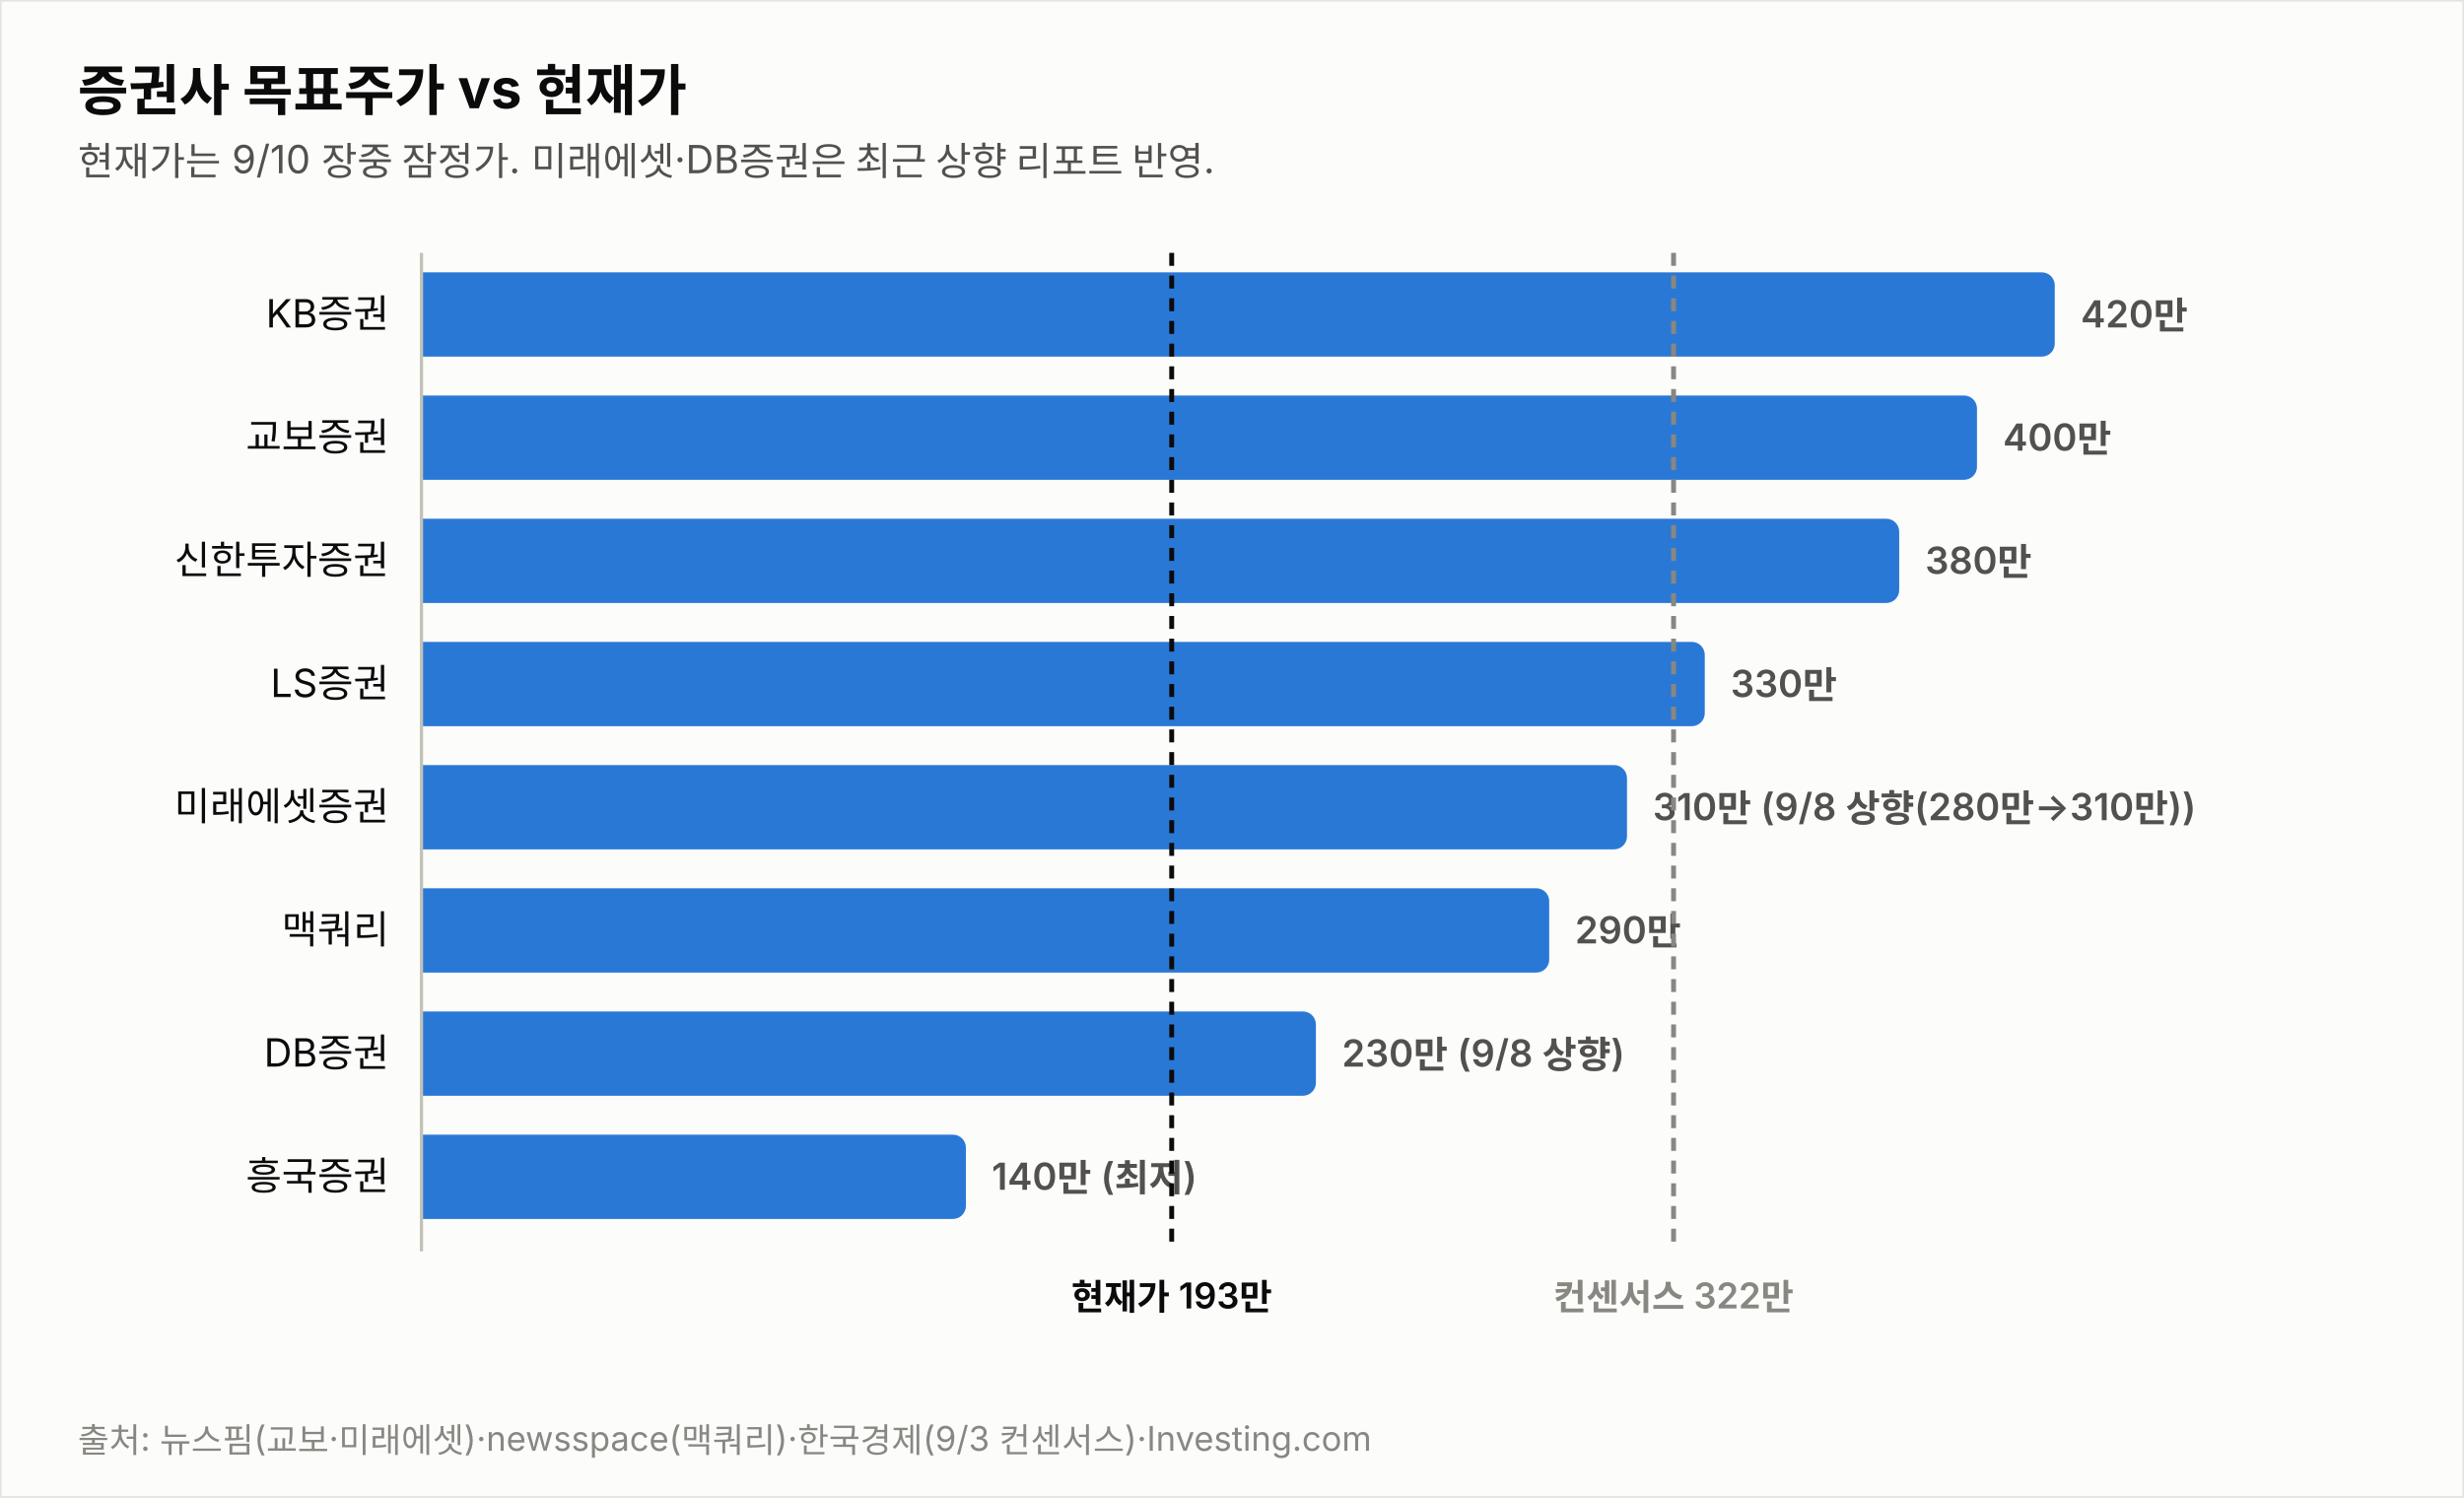
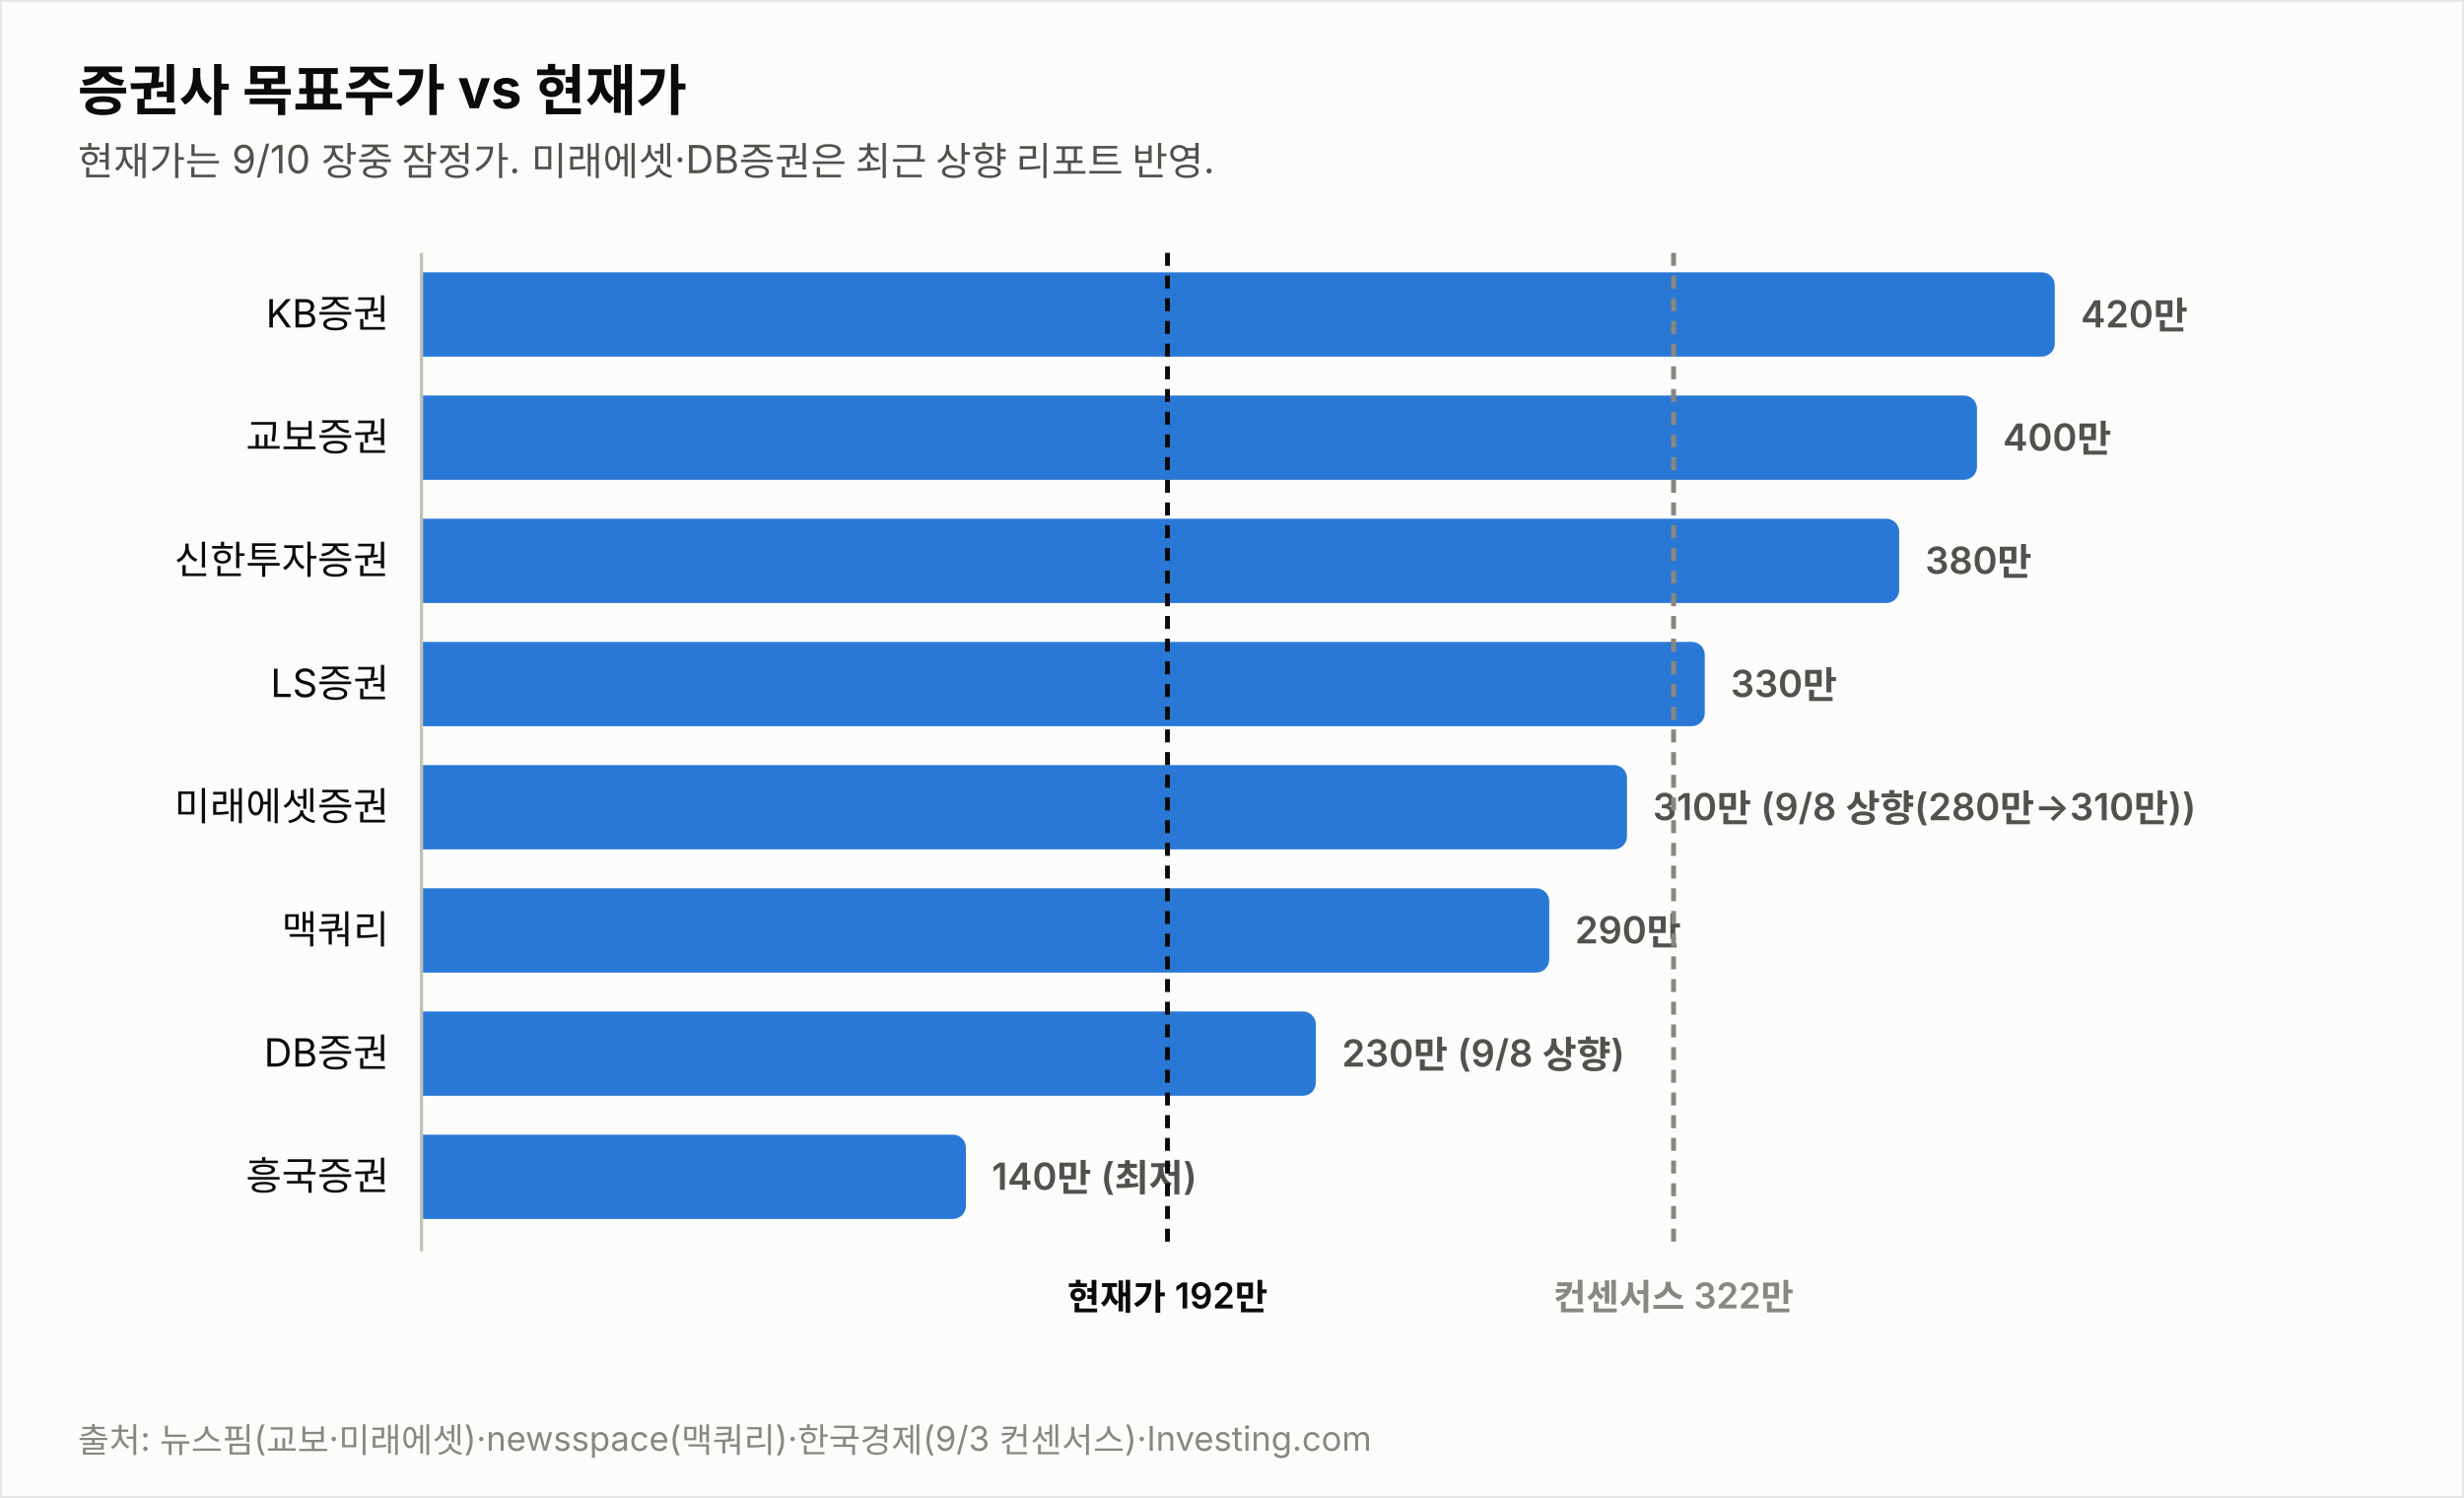
<svg xmlns="http://www.w3.org/2000/svg" width="760" height="462" viewBox="0 0 760 462" font-family="system-ui,-apple-system,&quot;Segoe UI&quot;,&quot;Malgun Gothic&quot;,&quot;Apple SD Gothic Neo&quot;,sans-serif">
  <rect width="760" height="462" fill="#fcfcfb" stroke="rgba(11,11,11,0.10)" />
  <text x="24" y="34" font-size="17" font-weight="700" fill="#0b0b0b">증권사 목표주가 vs 현재가</text>
  <text x="24" y="54" font-size="12" fill="#52514e">현재가는 9/10 장중 잠정가. 미래에셋·DB증권은 최근 상향 리포트 반영.</text>
  <text x="120" y="101.0" font-size="12" fill="#0b0b0b" text-anchor="end">KB증권</text>
  <path d="M130,84 h499.774 a4,4 0 0 1 4,4 v18 a4,4 0 0 1 -4,4 h-499.774 z" fill="#2a78d6" opacity="1.0" />
  <text x="641.8" y="101.0" font-size="11.5" font-weight="600" fill="#52514e" style="font-variant-numeric:tabular-nums">420만</text>
  <text x="120" y="139.0" font-size="12" fill="#0b0b0b" text-anchor="end">교보증권</text>
  <path d="M130,122 h475.784 a4,4 0 0 1 4,4 v18 a4,4 0 0 1 -4,4 h-475.784 z" fill="#2a78d6" opacity="1.0" />
  <text x="617.8" y="139.0" font-size="11.5" font-weight="600" fill="#52514e" style="font-variant-numeric:tabular-nums">400만</text>
  <text x="120" y="177.0" font-size="12" fill="#0b0b0b" text-anchor="end">신한투자증권</text>
  <path d="M130,160 h451.795 a4,4 0 0 1 4,4 v18 a4,4 0 0 1 -4,4 h-451.795 z" fill="#2a78d6" opacity="1.0" />
  <text x="593.8" y="177.0" font-size="11.5" font-weight="600" fill="#52514e" style="font-variant-numeric:tabular-nums">380만</text>
  <text x="120" y="215.0" font-size="12" fill="#0b0b0b" text-anchor="end">LS증권</text>
  <path d="M130,198 h391.822 a4,4 0 0 1 4,4 v18 a4,4 0 0 1 -4,4 h-391.822 z" fill="#2a78d6" opacity="1.0" />
  <text x="533.8" y="215.0" font-size="11.5" font-weight="600" fill="#52514e" style="font-variant-numeric:tabular-nums">330만</text>
  <text x="120" y="253.0" font-size="12" fill="#0b0b0b" text-anchor="end">미래에셋증권</text>
  <path d="M130,236 h367.833 a4,4 0 0 1 4,4 v18 a4,4 0 0 1 -4,4 h-367.833 z" fill="#2a78d6" opacity="1.0" />
  <text x="509.8" y="253.0" font-size="11.5" font-weight="600" fill="#52514e" style="font-variant-numeric:tabular-nums">310만 (9/8 상향(280만→310만))</text>
  <text x="120" y="291.0" font-size="12" fill="#0b0b0b" text-anchor="end">맥쿼리</text>
  <path d="M130,274 h343.844 a4,4 0 0 1 4,4 v18 a4,4 0 0 1 -4,4 h-343.844 z" fill="#2a78d6" opacity="1.0" />
  <text x="485.8" y="291.0" font-size="11.5" font-weight="600" fill="#52514e" style="font-variant-numeric:tabular-nums">290만</text>
  <text x="120" y="329.0" font-size="12" fill="#0b0b0b" text-anchor="end">DB증권</text>
  <path d="M130,312 h271.876 a4,4 0 0 1 4,4 v18 a4,4 0 0 1 -4,4 h-271.876 z" fill="#2a78d6" opacity="1.0" />
  <text x="413.9" y="329.0" font-size="11.5" font-weight="600" fill="#52514e" style="font-variant-numeric:tabular-nums">230만 (9/8 상향)</text>
  <text x="120" y="367.0" font-size="12" fill="#0b0b0b" text-anchor="end">흥국증권</text>
  <path d="M130,350 h163.925 a4,4 0 0 1 4,4 v18 a4,4 0 0 1 -4,4 h-163.925 z" fill="#2a78d6" opacity="1.0" />
  <text x="305.9" y="367.0" font-size="11.5" font-weight="600" fill="#52514e" style="font-variant-numeric:tabular-nums">140만 (최저)</text>
  <line x1="130" y1="78" x2="130" y2="386" stroke="#c3c2b7" stroke-width="1" />
-   <line x1="361.4" y1="78" x2="361.4" y2="386" stroke="#0b0b0b" stroke-width="1.5" stroke-dasharray="4 3" />
-   <text x="361.4" y="404" font-size="11" font-weight="600" fill="#0b0b0b" text-anchor="middle">현재가 193만</text>
+   <line x1="360.1" y1="78" x2="360.1" y2="386" stroke="#0b0b0b" stroke-width="1.5" stroke-dasharray="4 3" />
+   <text x="360.1" y="404" font-size="11" font-weight="600" fill="#0b0b0b" text-anchor="middle">현재가 192만</text>
  <line x1="516.2" y1="78" x2="516.2" y2="386" stroke="#898781" stroke-width="1.5" stroke-dasharray="4 3" />
  <text x="516.2" y="404" font-size="11" font-weight="600" fill="#898781" text-anchor="middle">컨센서스 322만</text>
  <text x="24" y="448" font-size="10.5" fill="#898781">출처: 뉴스핌(교보·미래에셋)·newsspace(맥쿼리)·한국경제(9/3 컨센서스)·Investing.com</text>
</svg>
